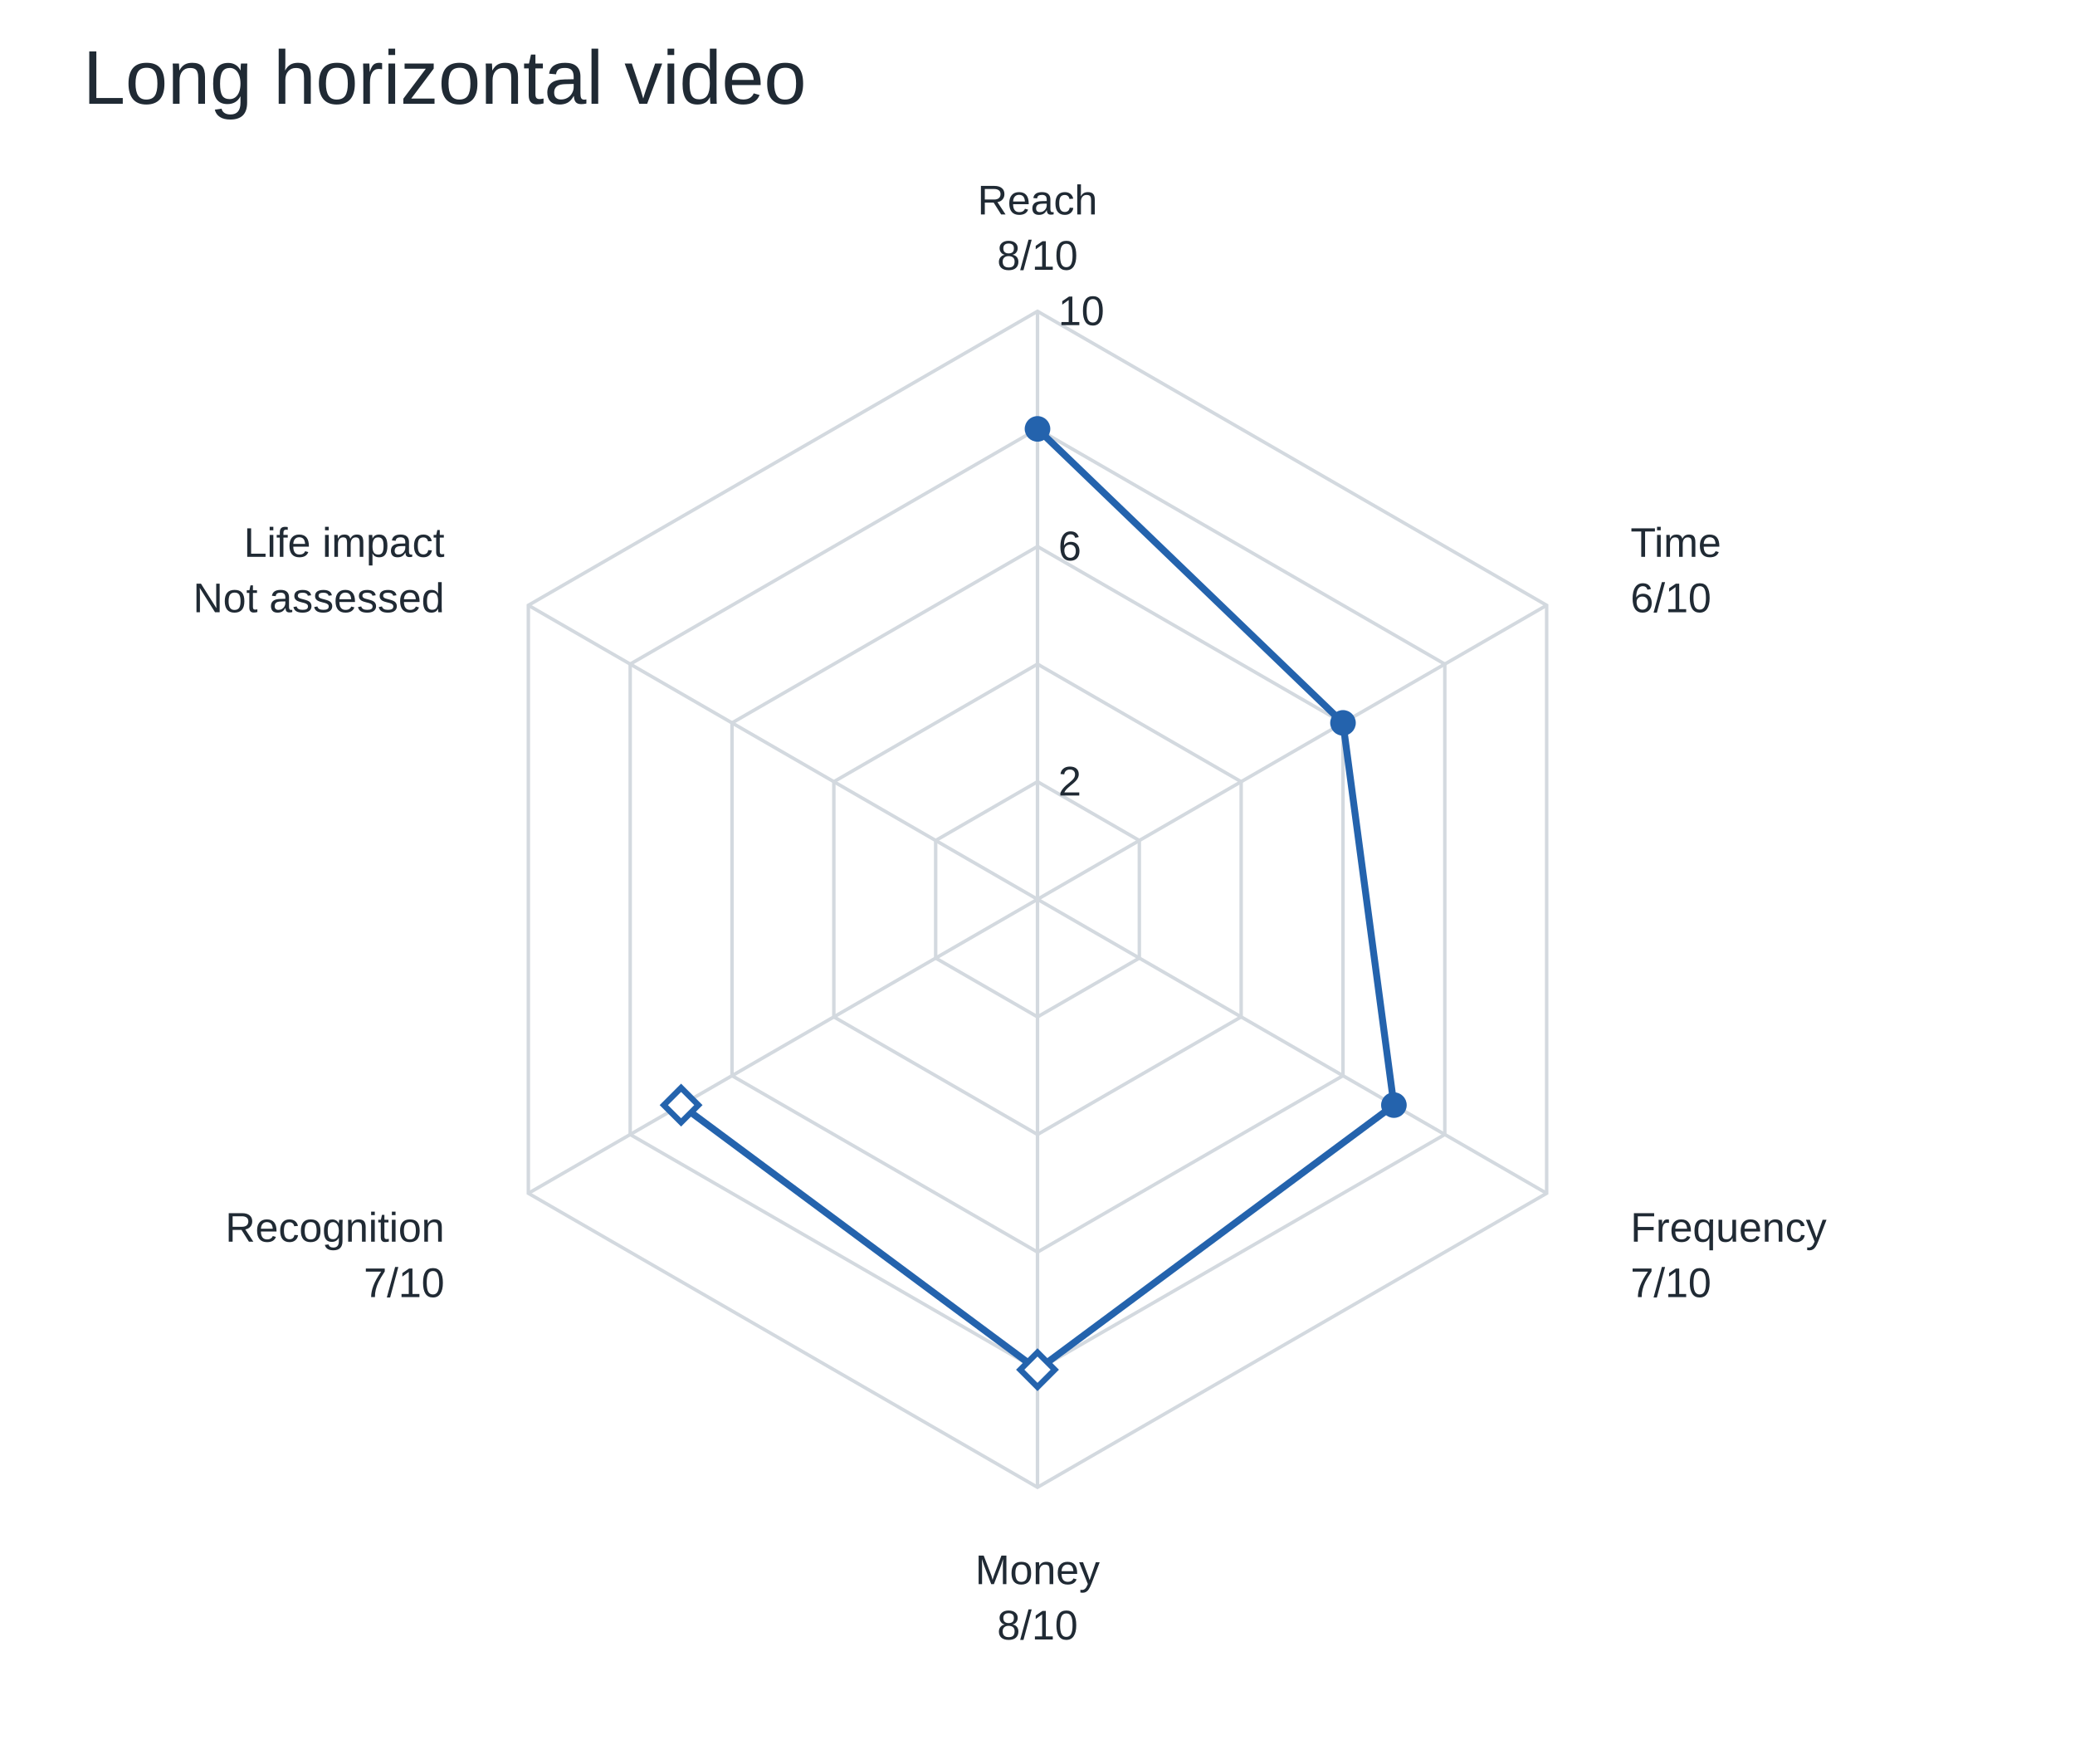
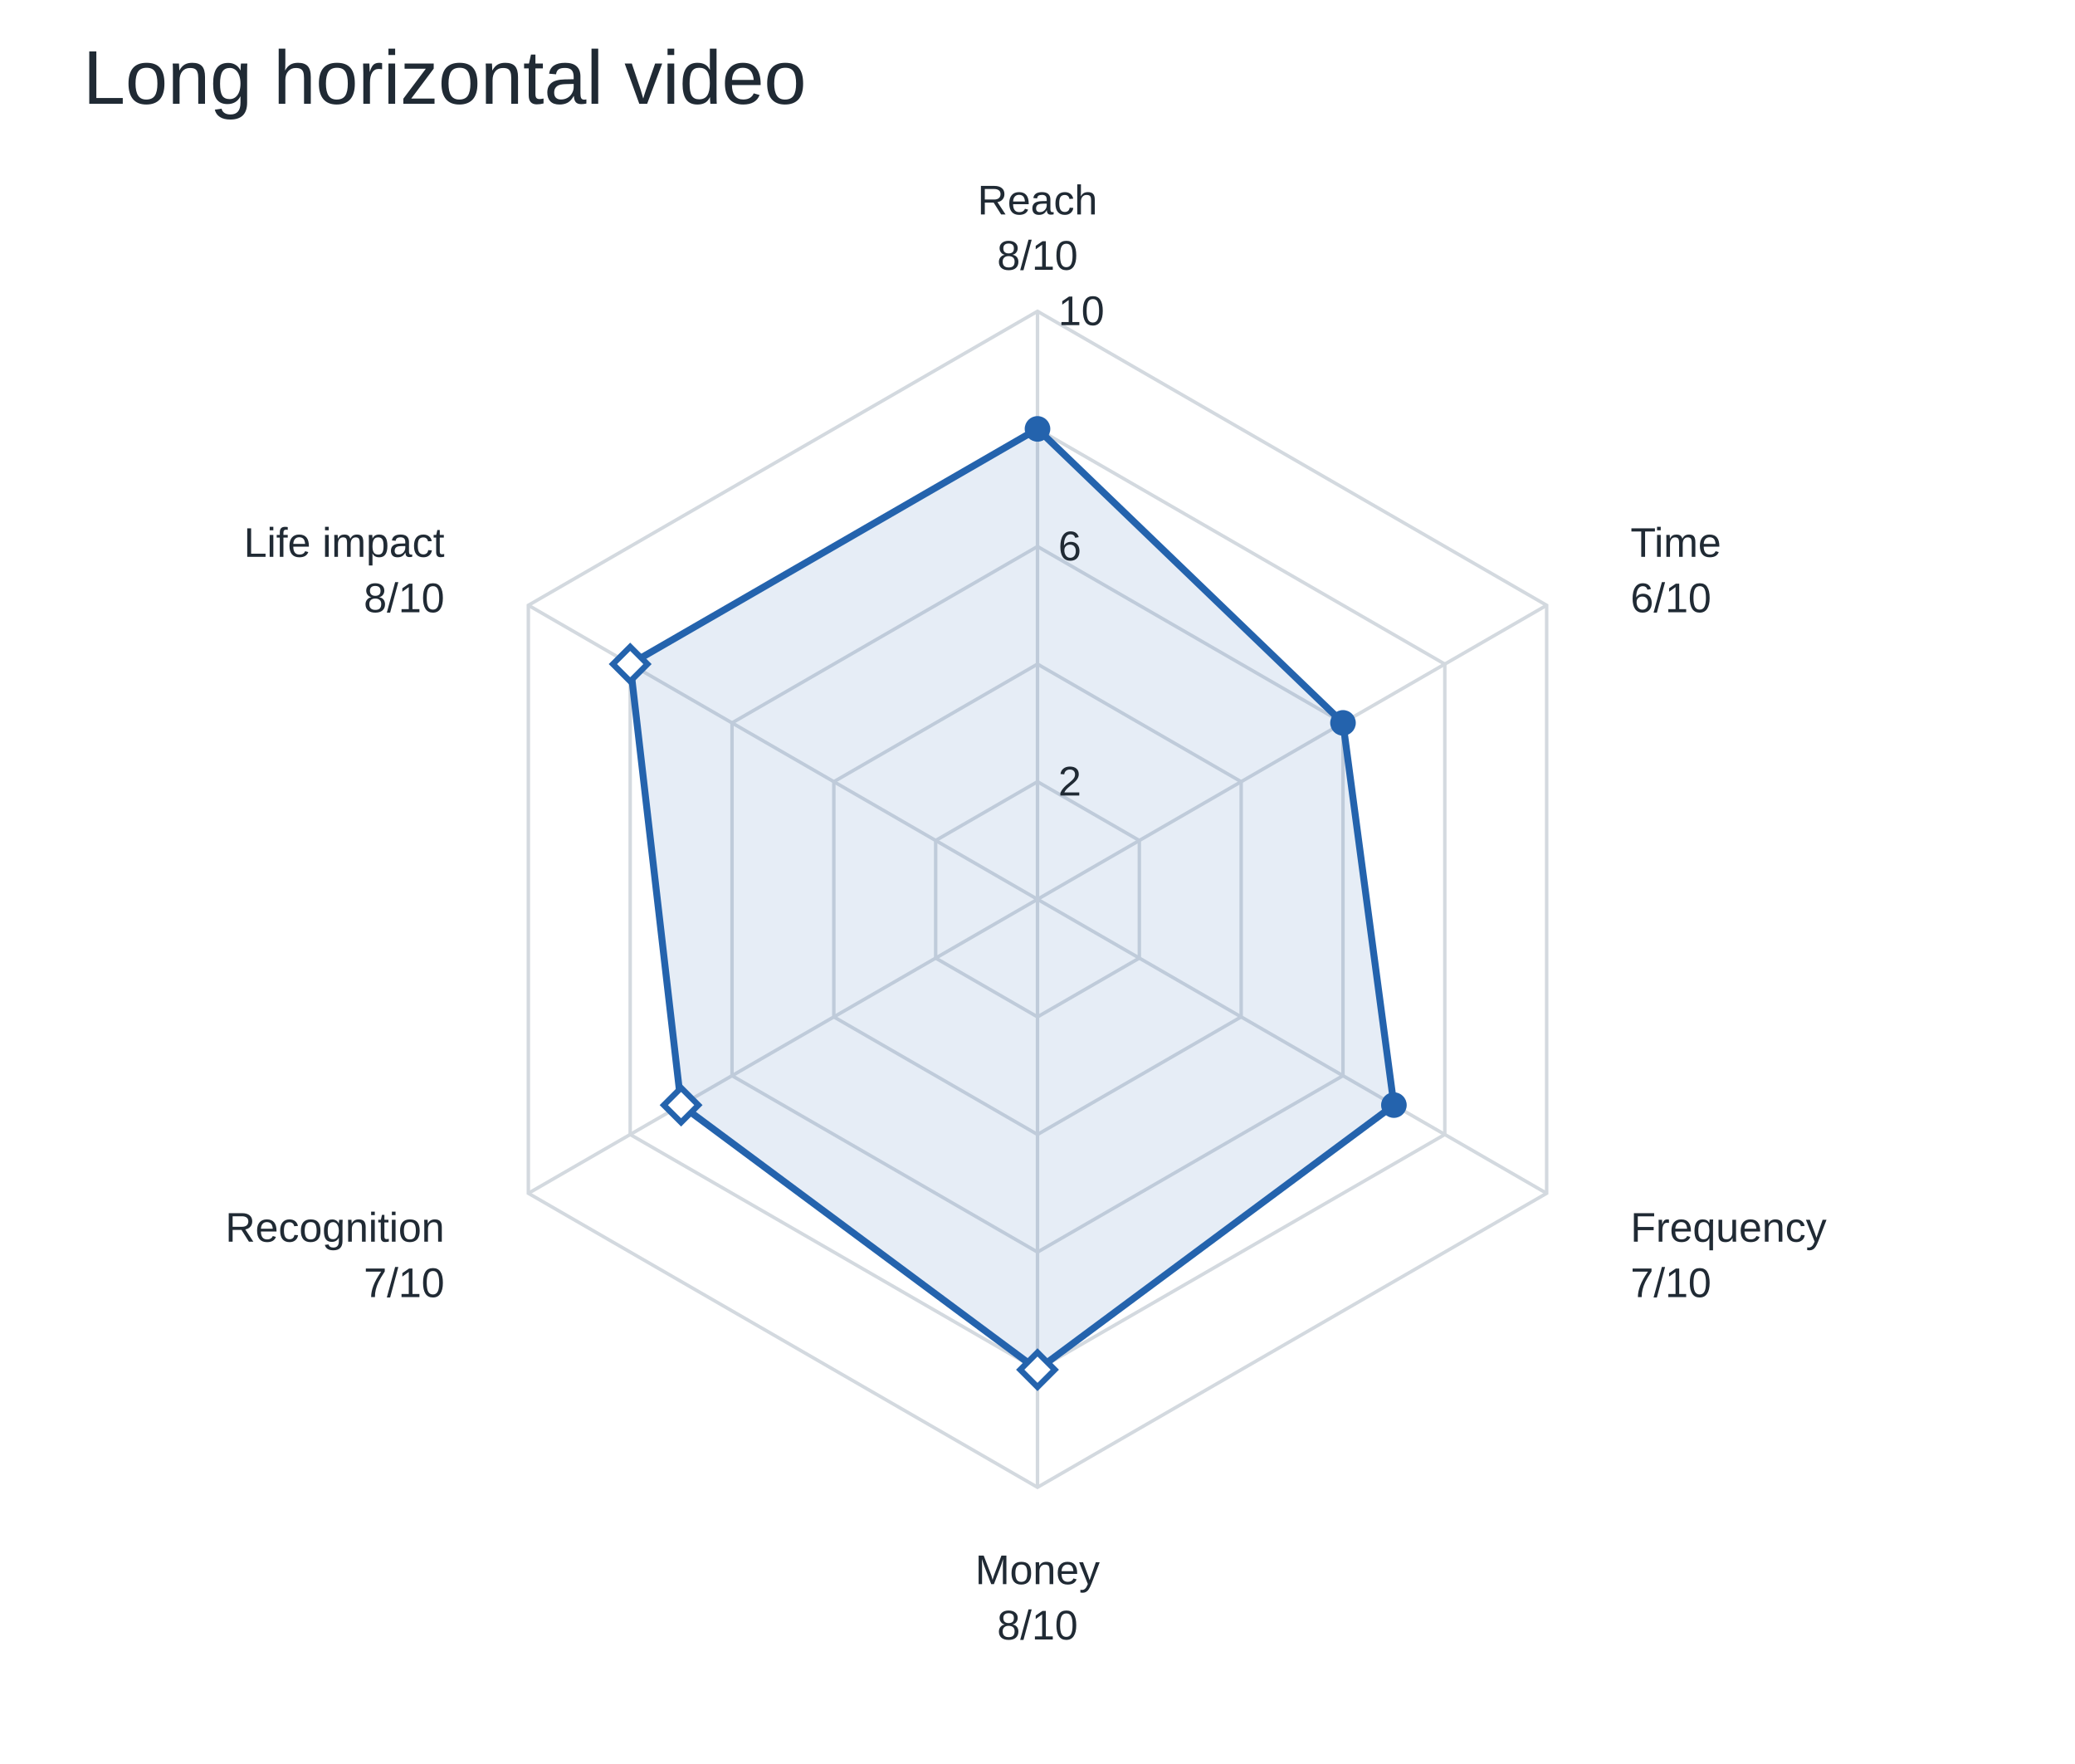
<svg xmlns="http://www.w3.org/2000/svg" width="600" height="510" viewBox="0 0 600 510" role="img" aria-labelledby="title desc">
  <style>text{font-family:Arial,Helvetica,sans-serif;fill:#202a34}</style>
  <rect width="100%" height="100%" fill="white" />
  <text x="24.00" y="30.00" text-anchor="start" font-size="22" font-weight="500">Long horizontal video</text>
  <path d="M300.000,226.000 L329.445,243.000 L329.445,277.000 L300.000,294.000 L270.555,277.000 L270.555,243.000Z" fill="none" stroke="#d3d9df" />
  <path d="M300.000,192.000 L358.890,226.000 L358.890,294.000 L300.000,328.000 L241.110,294.000 L241.110,226.000Z" fill="none" stroke="#d3d9df" />
  <path d="M300.000,158.000 L388.335,209.000 L388.335,311.000 L300.000,362.000 L211.665,311.000 L211.665,209.000Z" fill="none" stroke="#d3d9df" />
  <path d="M300.000,124.000 L417.779,192.000 L417.779,328.000 L300.000,396.000 L182.221,328.000 L182.221,192.000Z" fill="none" stroke="#d3d9df" />
  <path d="M300.000,90.000 L447.224,175.000 L447.224,345.000 L300.000,430.000 L152.776,345.000 L152.776,175.000Z" fill="none" stroke="#d3d9df" />
  <line x1="300.00" y1="260.00" x2="300.00" y2="90.00" stroke="#d3d9df" stroke-width="1" stroke-dasharray="" />
  <line x1="300.00" y1="260.00" x2="447.22" y2="175.00" stroke="#d3d9df" stroke-width="1" stroke-dasharray="" />
  <line x1="300.00" y1="260.00" x2="447.22" y2="345.00" stroke="#d3d9df" stroke-width="1" stroke-dasharray="" />
  <line x1="300.00" y1="260.00" x2="300.00" y2="430.00" stroke="#d3d9df" stroke-width="1" stroke-dasharray="" />
  <line x1="300.00" y1="260.00" x2="152.78" y2="345.00" stroke="#d3d9df" stroke-width="1" stroke-dasharray="" />
  <line x1="300.00" y1="260.00" x2="152.78" y2="175.00" stroke="#d3d9df" stroke-width="1" stroke-dasharray="" />
-   <path d="M300.000,124.000 L388.335,209.000 L403.057,319.500 L300.000,396.000 L196.943,319.500" fill="none" stroke="#2463ad" stroke-width="2" />
+   <path d="M300.000,124.000 L388.335,209.000 L403.057,319.500 L300.000,396.000 L196.943,319.500 L182.221,192.000Z" fill="#2463ad" fill-opacity="0.11" stroke="#2463ad" stroke-width="2" />
  <text x="306.00" y="230.00" text-anchor="start" font-size="12" font-weight="400">2</text>
  <text x="306.00" y="162.00" text-anchor="start" font-size="12" font-weight="400">6</text>
  <text x="306.00" y="94.00" text-anchor="start" font-size="12" font-weight="400">10</text>
  <text x="300.00" y="62.00" text-anchor="middle" font-size="12" font-weight="400">Reach</text>
  <text x="300.00" y="78.00" text-anchor="middle" font-size="12" font-weight="400">8/10</text>
  <circle cx="300.0" cy="124.0" r="3.7" fill="#2463ad" />
  <text x="471.47" y="161.00" text-anchor="start" font-size="12" font-weight="400">Time</text>
  <text x="471.47" y="177.00" text-anchor="start" font-size="12" font-weight="400">6/10</text>
  <circle cx="388.335" cy="209.0" r="3.7" fill="#2463ad" />
  <text x="471.47" y="359.00" text-anchor="start" font-size="12" font-weight="400">Frequency</text>
  <text x="471.47" y="375.00" text-anchor="start" font-size="12" font-weight="400">7/10</text>
  <circle cx="403.057" cy="319.5" r="3.7" fill="#2463ad" />
  <text x="300.00" y="458.00" text-anchor="middle" font-size="12" font-weight="400">Money</text>
  <text x="300.00" y="474.00" text-anchor="middle" font-size="12" font-weight="400">8/10</text>
  <path d="M300.0,391.0L305.0,396.0L300.0,401.0L295.0,396.0Z" fill="white" stroke="#2463ad" stroke-width="1.7" />
  <text x="128.53" y="359.00" text-anchor="end" font-size="12" font-weight="400">Recognition</text>
  <text x="128.53" y="375.00" text-anchor="end" font-size="12" font-weight="400">7/10</text>
  <path d="M196.943,314.5L201.943,319.5L196.943,324.5L191.943,319.5Z" fill="white" stroke="#2463ad" stroke-width="1.7" />
  <text x="128.53" y="161.00" text-anchor="end" font-size="12" font-weight="400">Life impact</text>
-   <text x="128.53" y="177.00" text-anchor="end" font-size="12" font-weight="400">Not assessed</text>
+   <text x="128.53" y="177.00" text-anchor="end" font-size="12" font-weight="400">8/10</text>
+   <path d="M182.221,187.0L187.221,192.0L182.221,197.0L177.221,192.0Z" fill="white" stroke="#2463ad" stroke-width="1.7" />
</svg>
